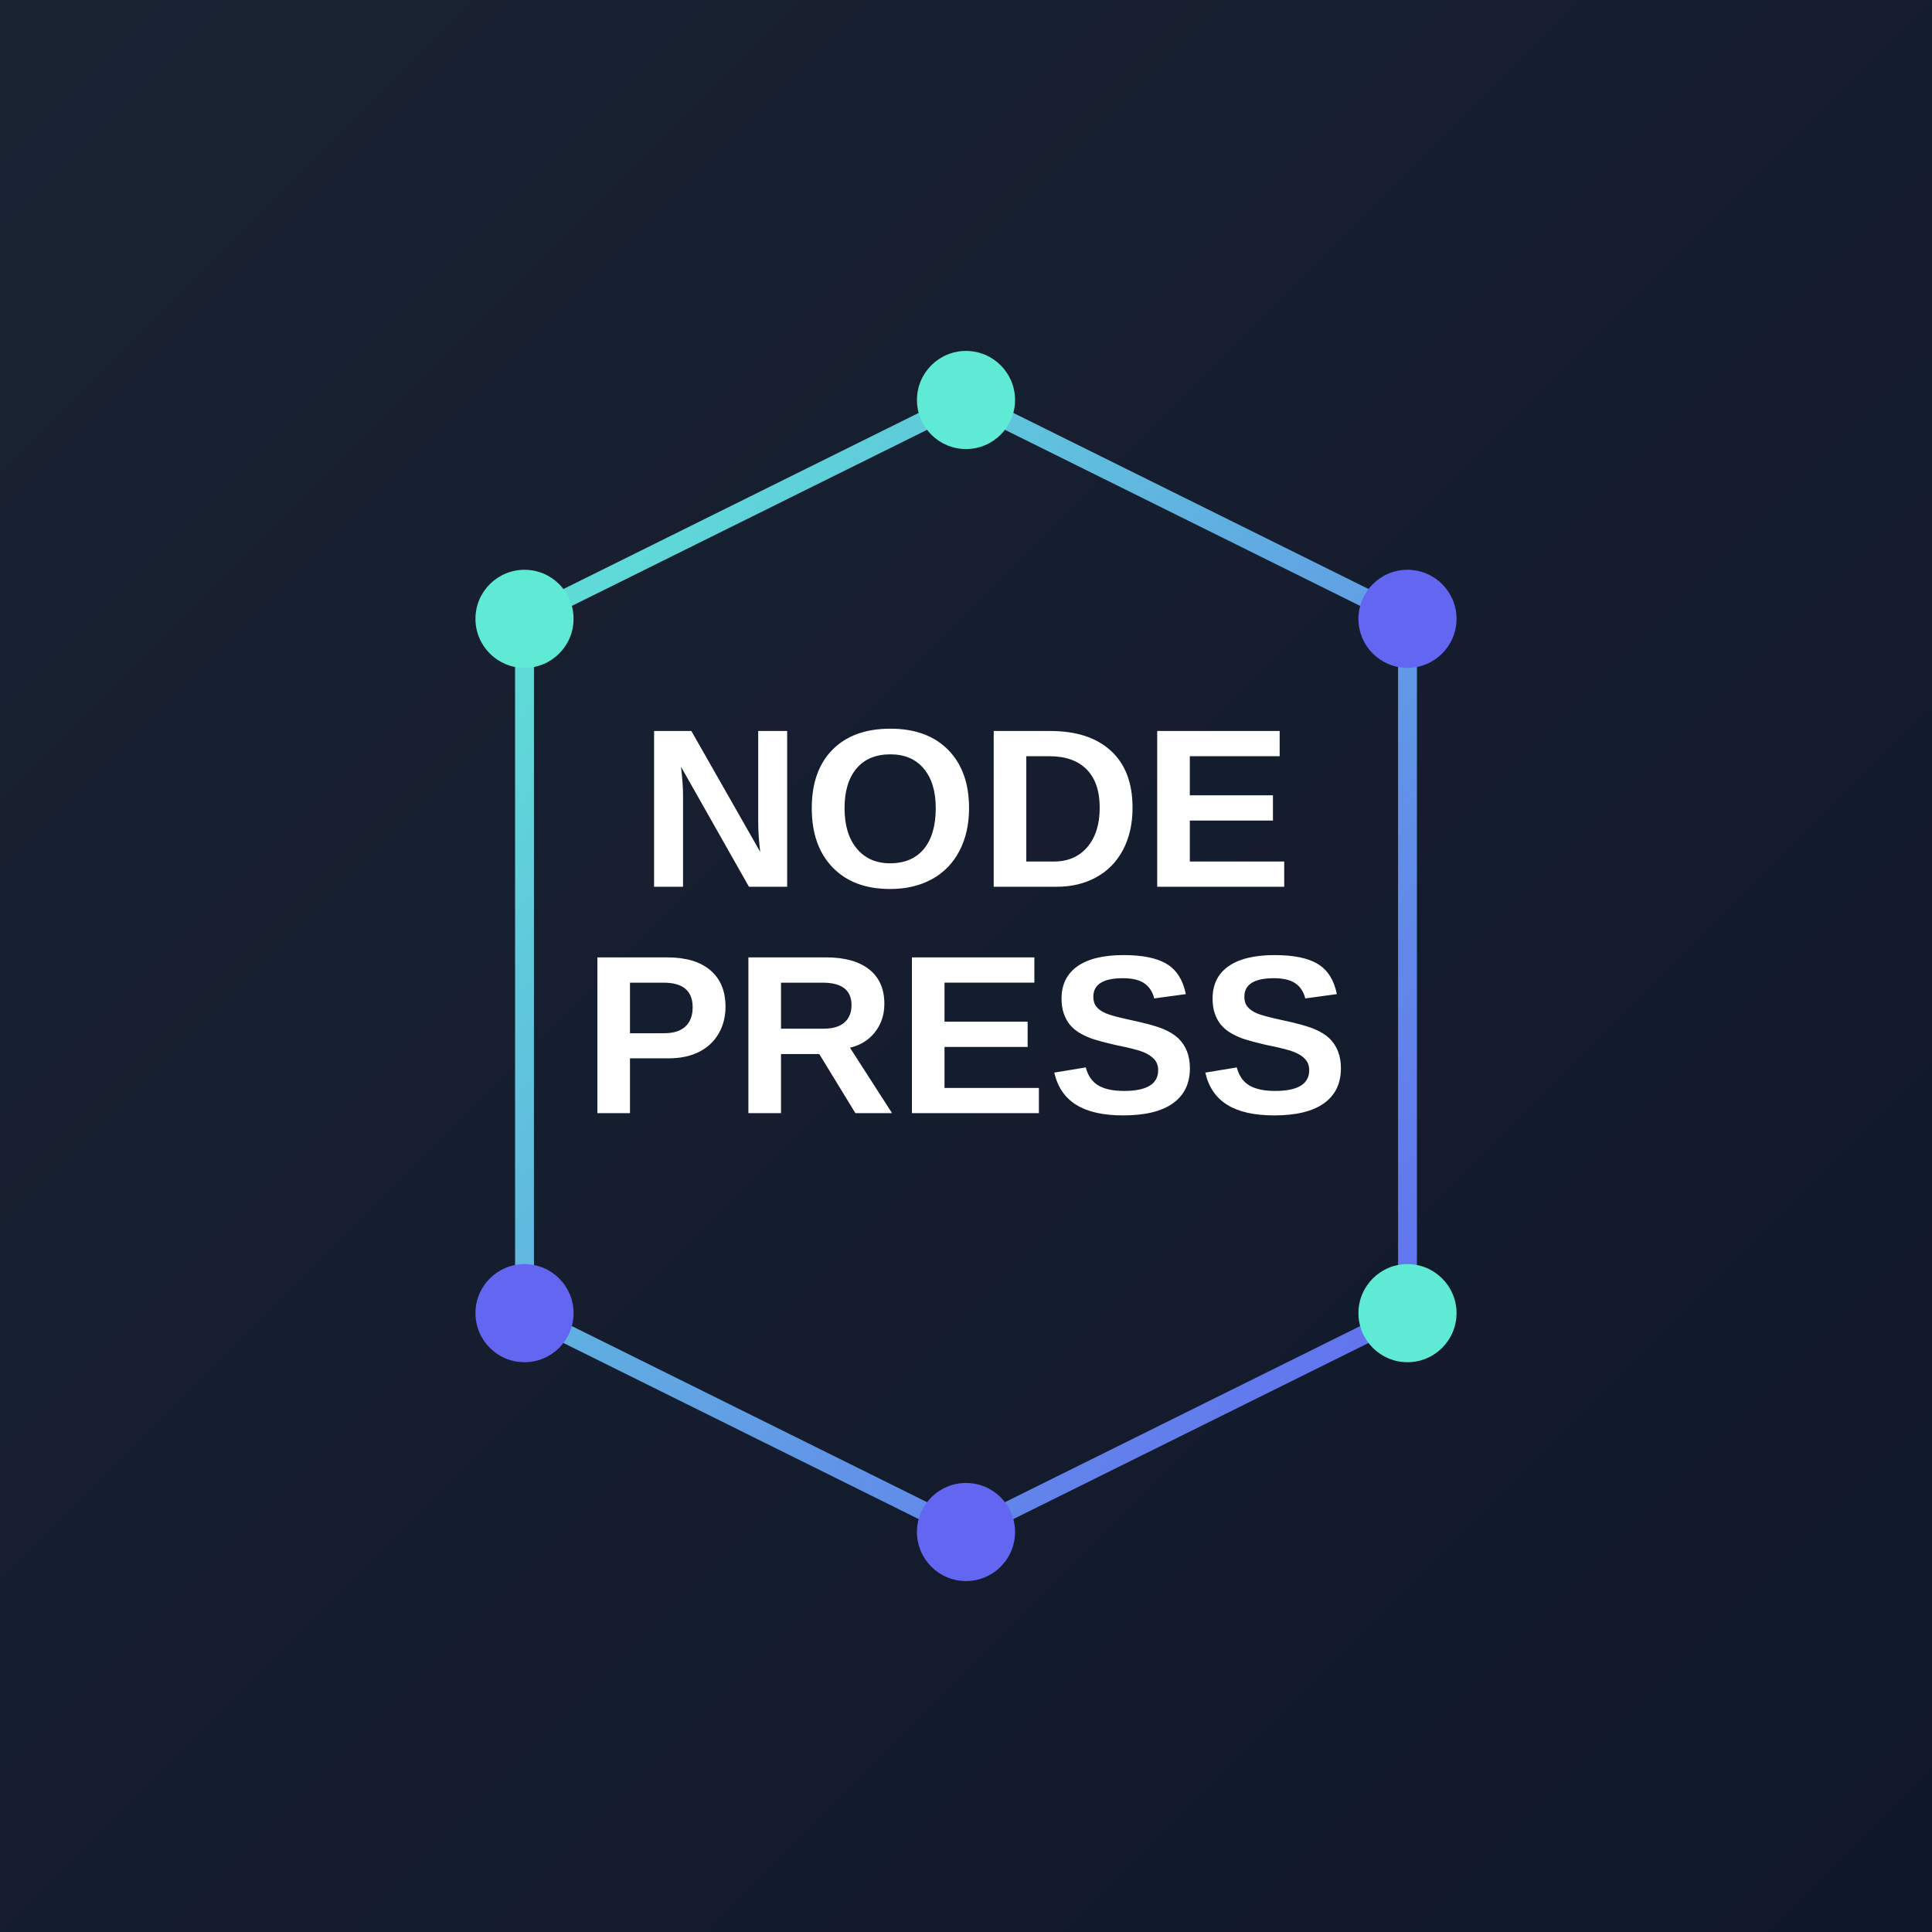
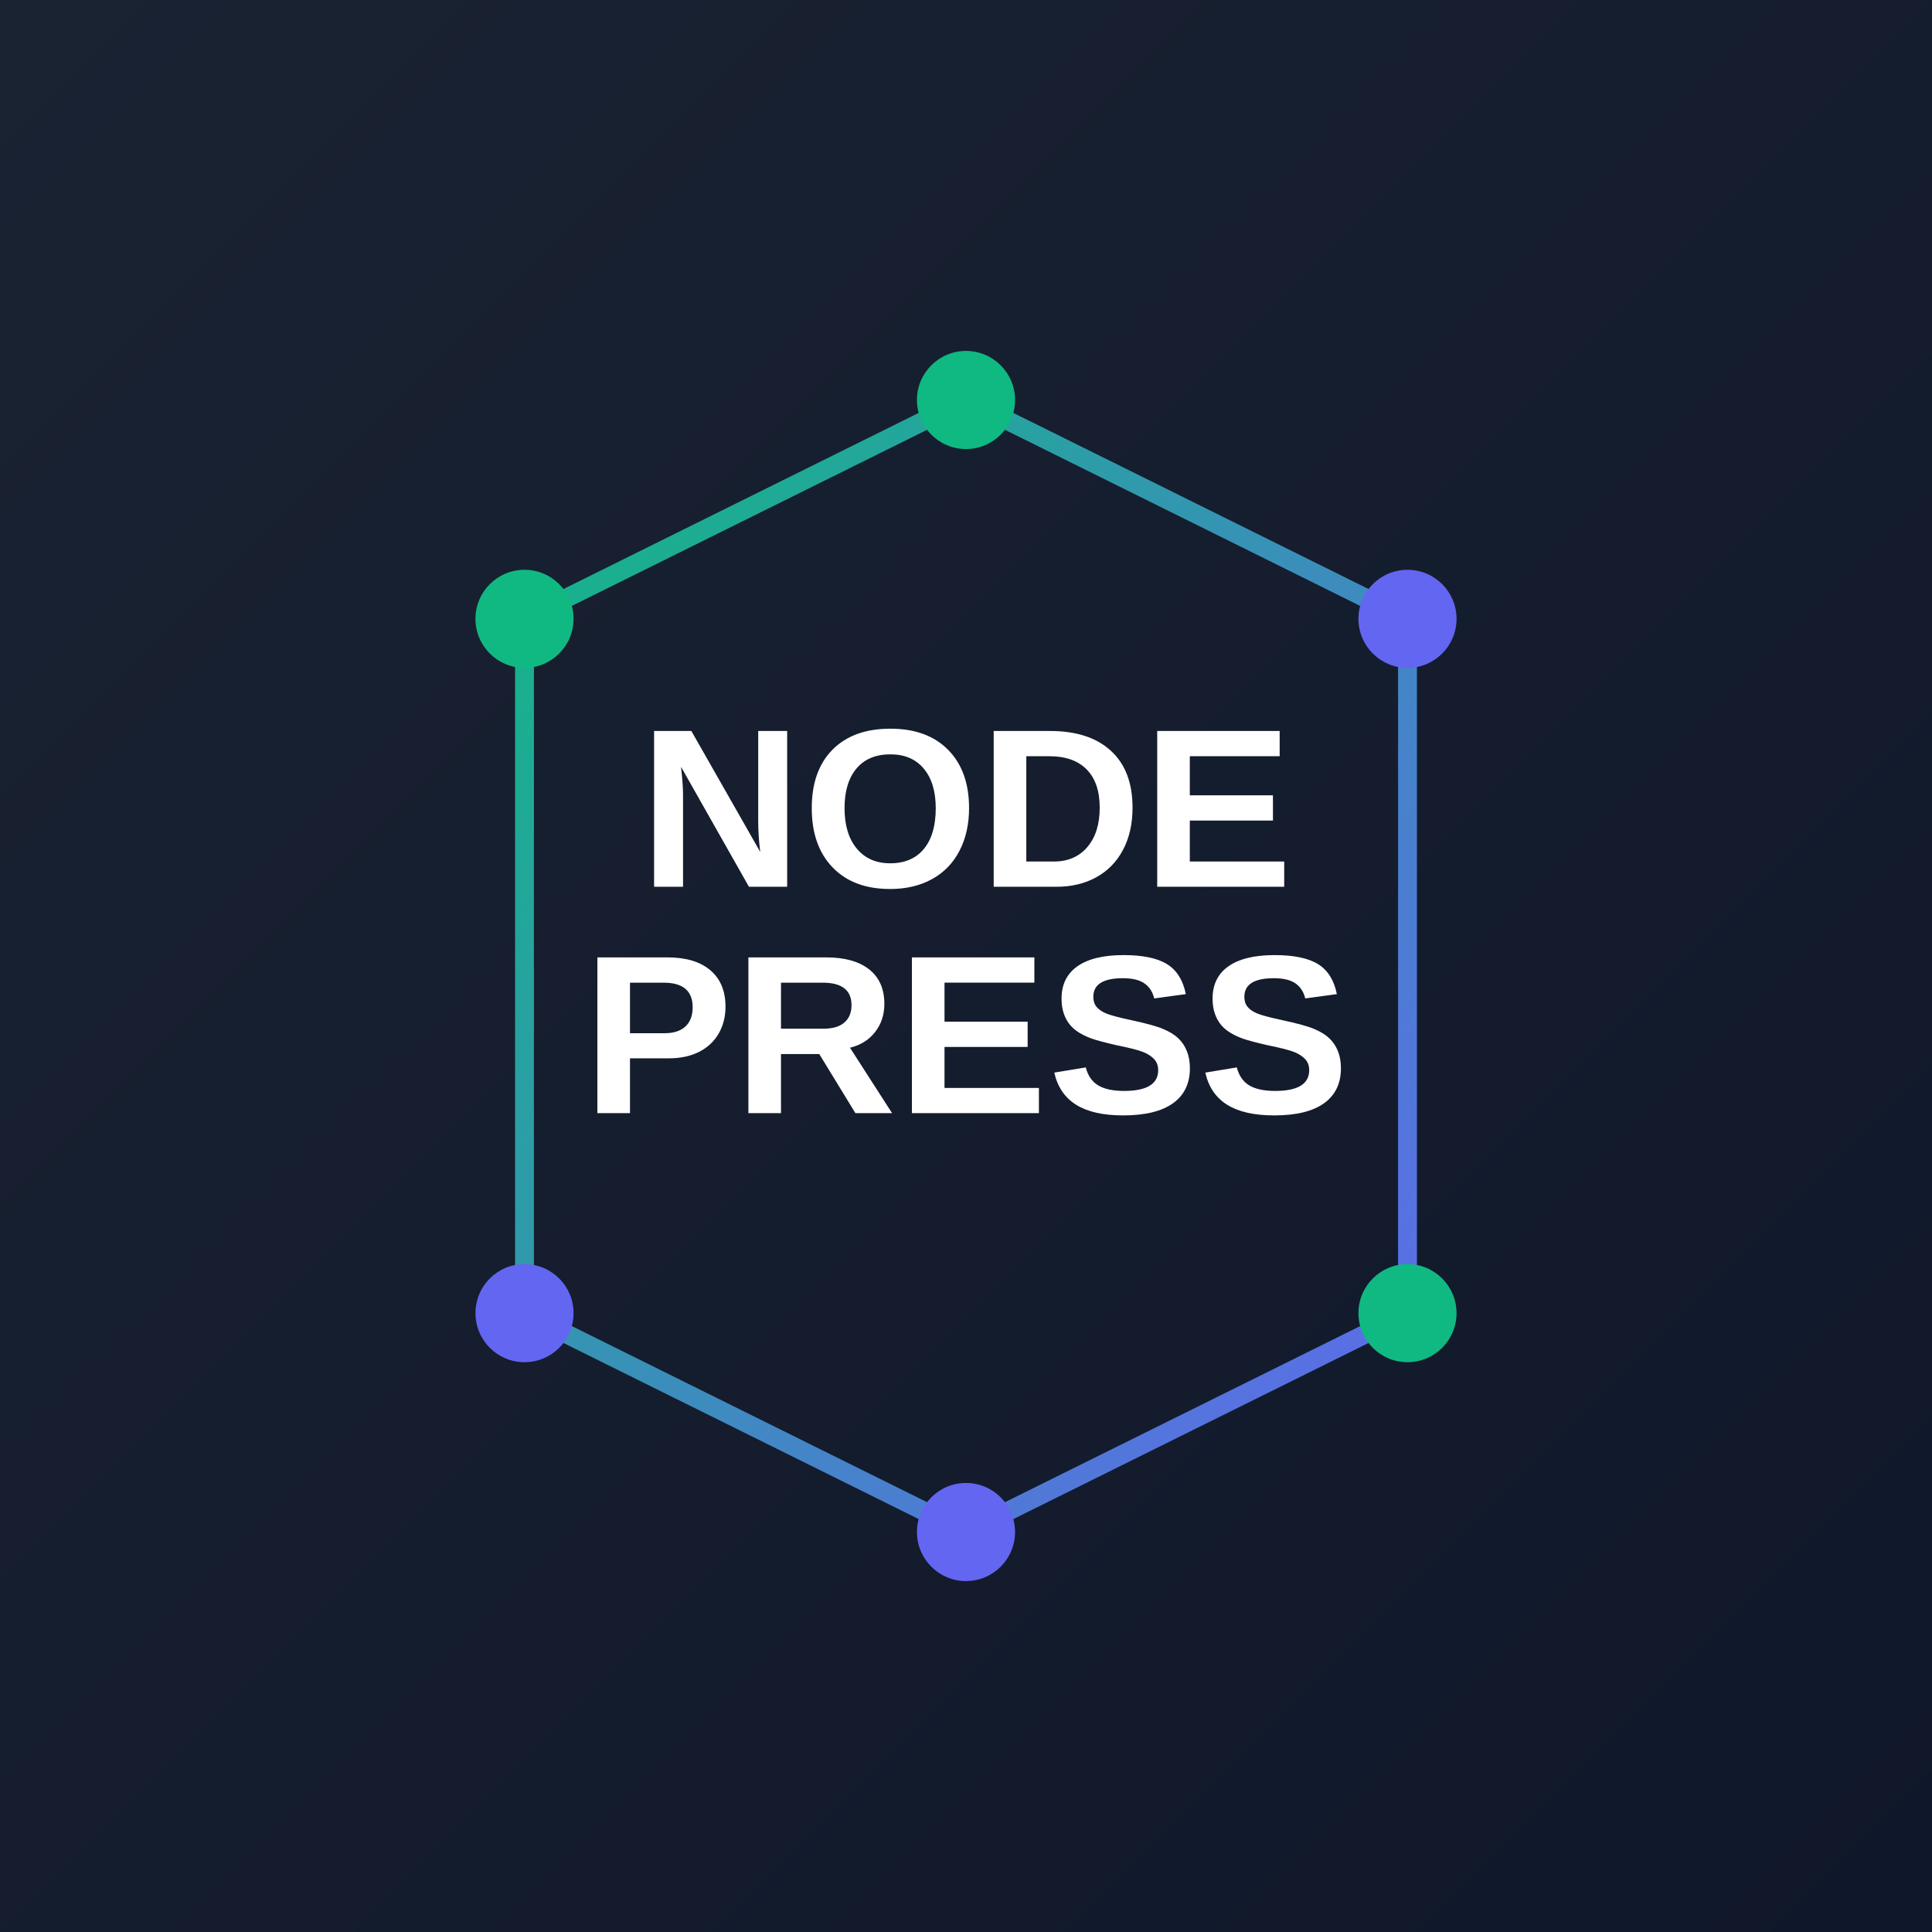
<svg xmlns="http://www.w3.org/2000/svg" viewBox="0 0 512 512" width="512" height="512">
  <defs>
    <linearGradient id="bgGrad" x1="0%" y1="0%" x2="100%" y2="100%">
      <stop offset="0%" style="stop-color:#1a2332" />
      <stop offset="100%" style="stop-color:#0f172a" />
    </linearGradient>
    <linearGradient id="hexGrad" x1="0%" y1="0%" x2="100%" y2="100%">
-       <stop offset="0%" style="stop-color:#5eead4" />
+       <stop offset="0%" style="stop-color:#10b981" />
      <stop offset="100%" style="stop-color:#6366f1" />
    </linearGradient>
  </defs>
  <rect width="512" height="512" fill="url(#bgGrad)" />
  <polygon points="256,106 373,164 373,348 256,406 139,348 139,164" fill="none" stroke="url(#hexGrad)" stroke-width="5" stroke-linejoin="round" />
-   <circle cx="256" cy="106" r="13" fill="#5eead4" />
+   <circle cx="256" cy="106" r="13" fill="#10b981" />
  <circle cx="373" cy="164" r="13" fill="#6366f1" />
-   <circle cx="373" cy="348" r="13" fill="#5eead4" />
+   <circle cx="373" cy="348" r="13" fill="#10b981" />
  <circle cx="256" cy="406" r="13" fill="#6366f1" />
  <circle cx="139" cy="348" r="13" fill="#6366f1" />
-   <circle cx="139" cy="164" r="13" fill="#5eead4" />
+   <circle cx="139" cy="164" r="13" fill="#10b981" />
  <text x="256" y="235" font-family="Arial, Helvetica, sans-serif" font-size="60" font-weight="bold" fill="#ffffff" text-anchor="middle">NODE</text>
  <text x="256" y="295" font-family="Arial, Helvetica, sans-serif" font-size="60" font-weight="bold" fill="#ffffff" text-anchor="middle">PRESS</text>
</svg>
